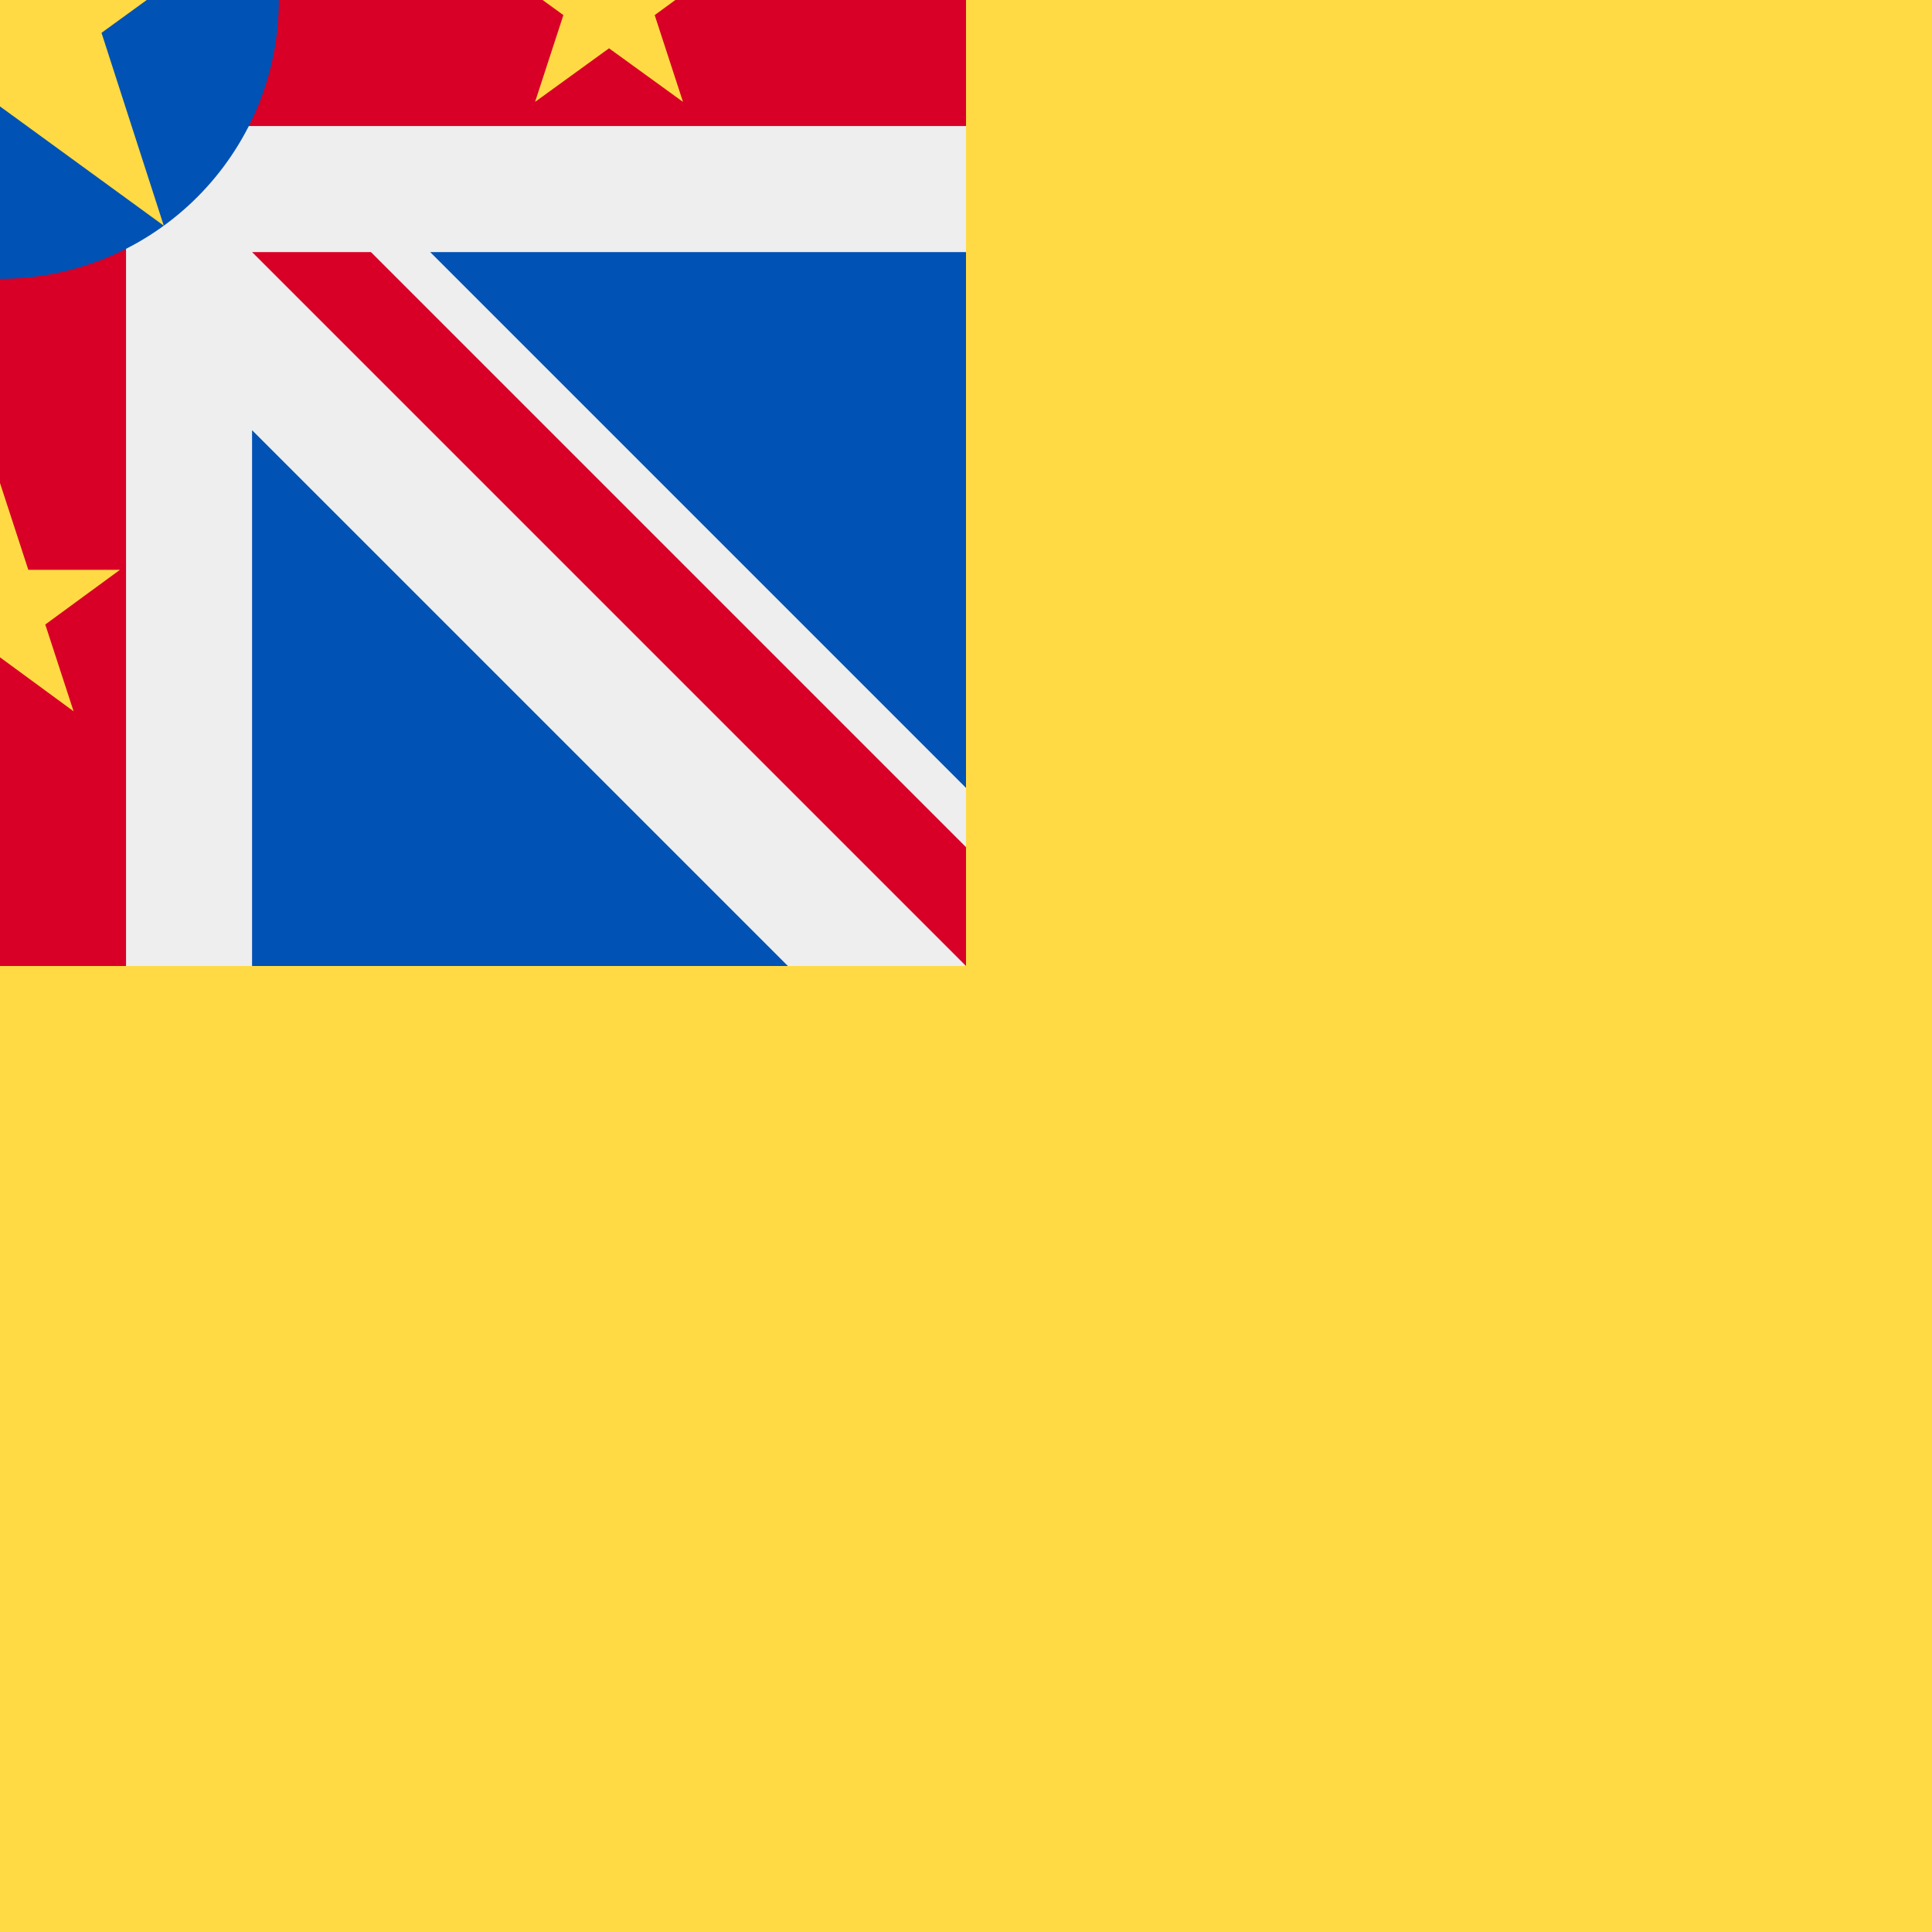
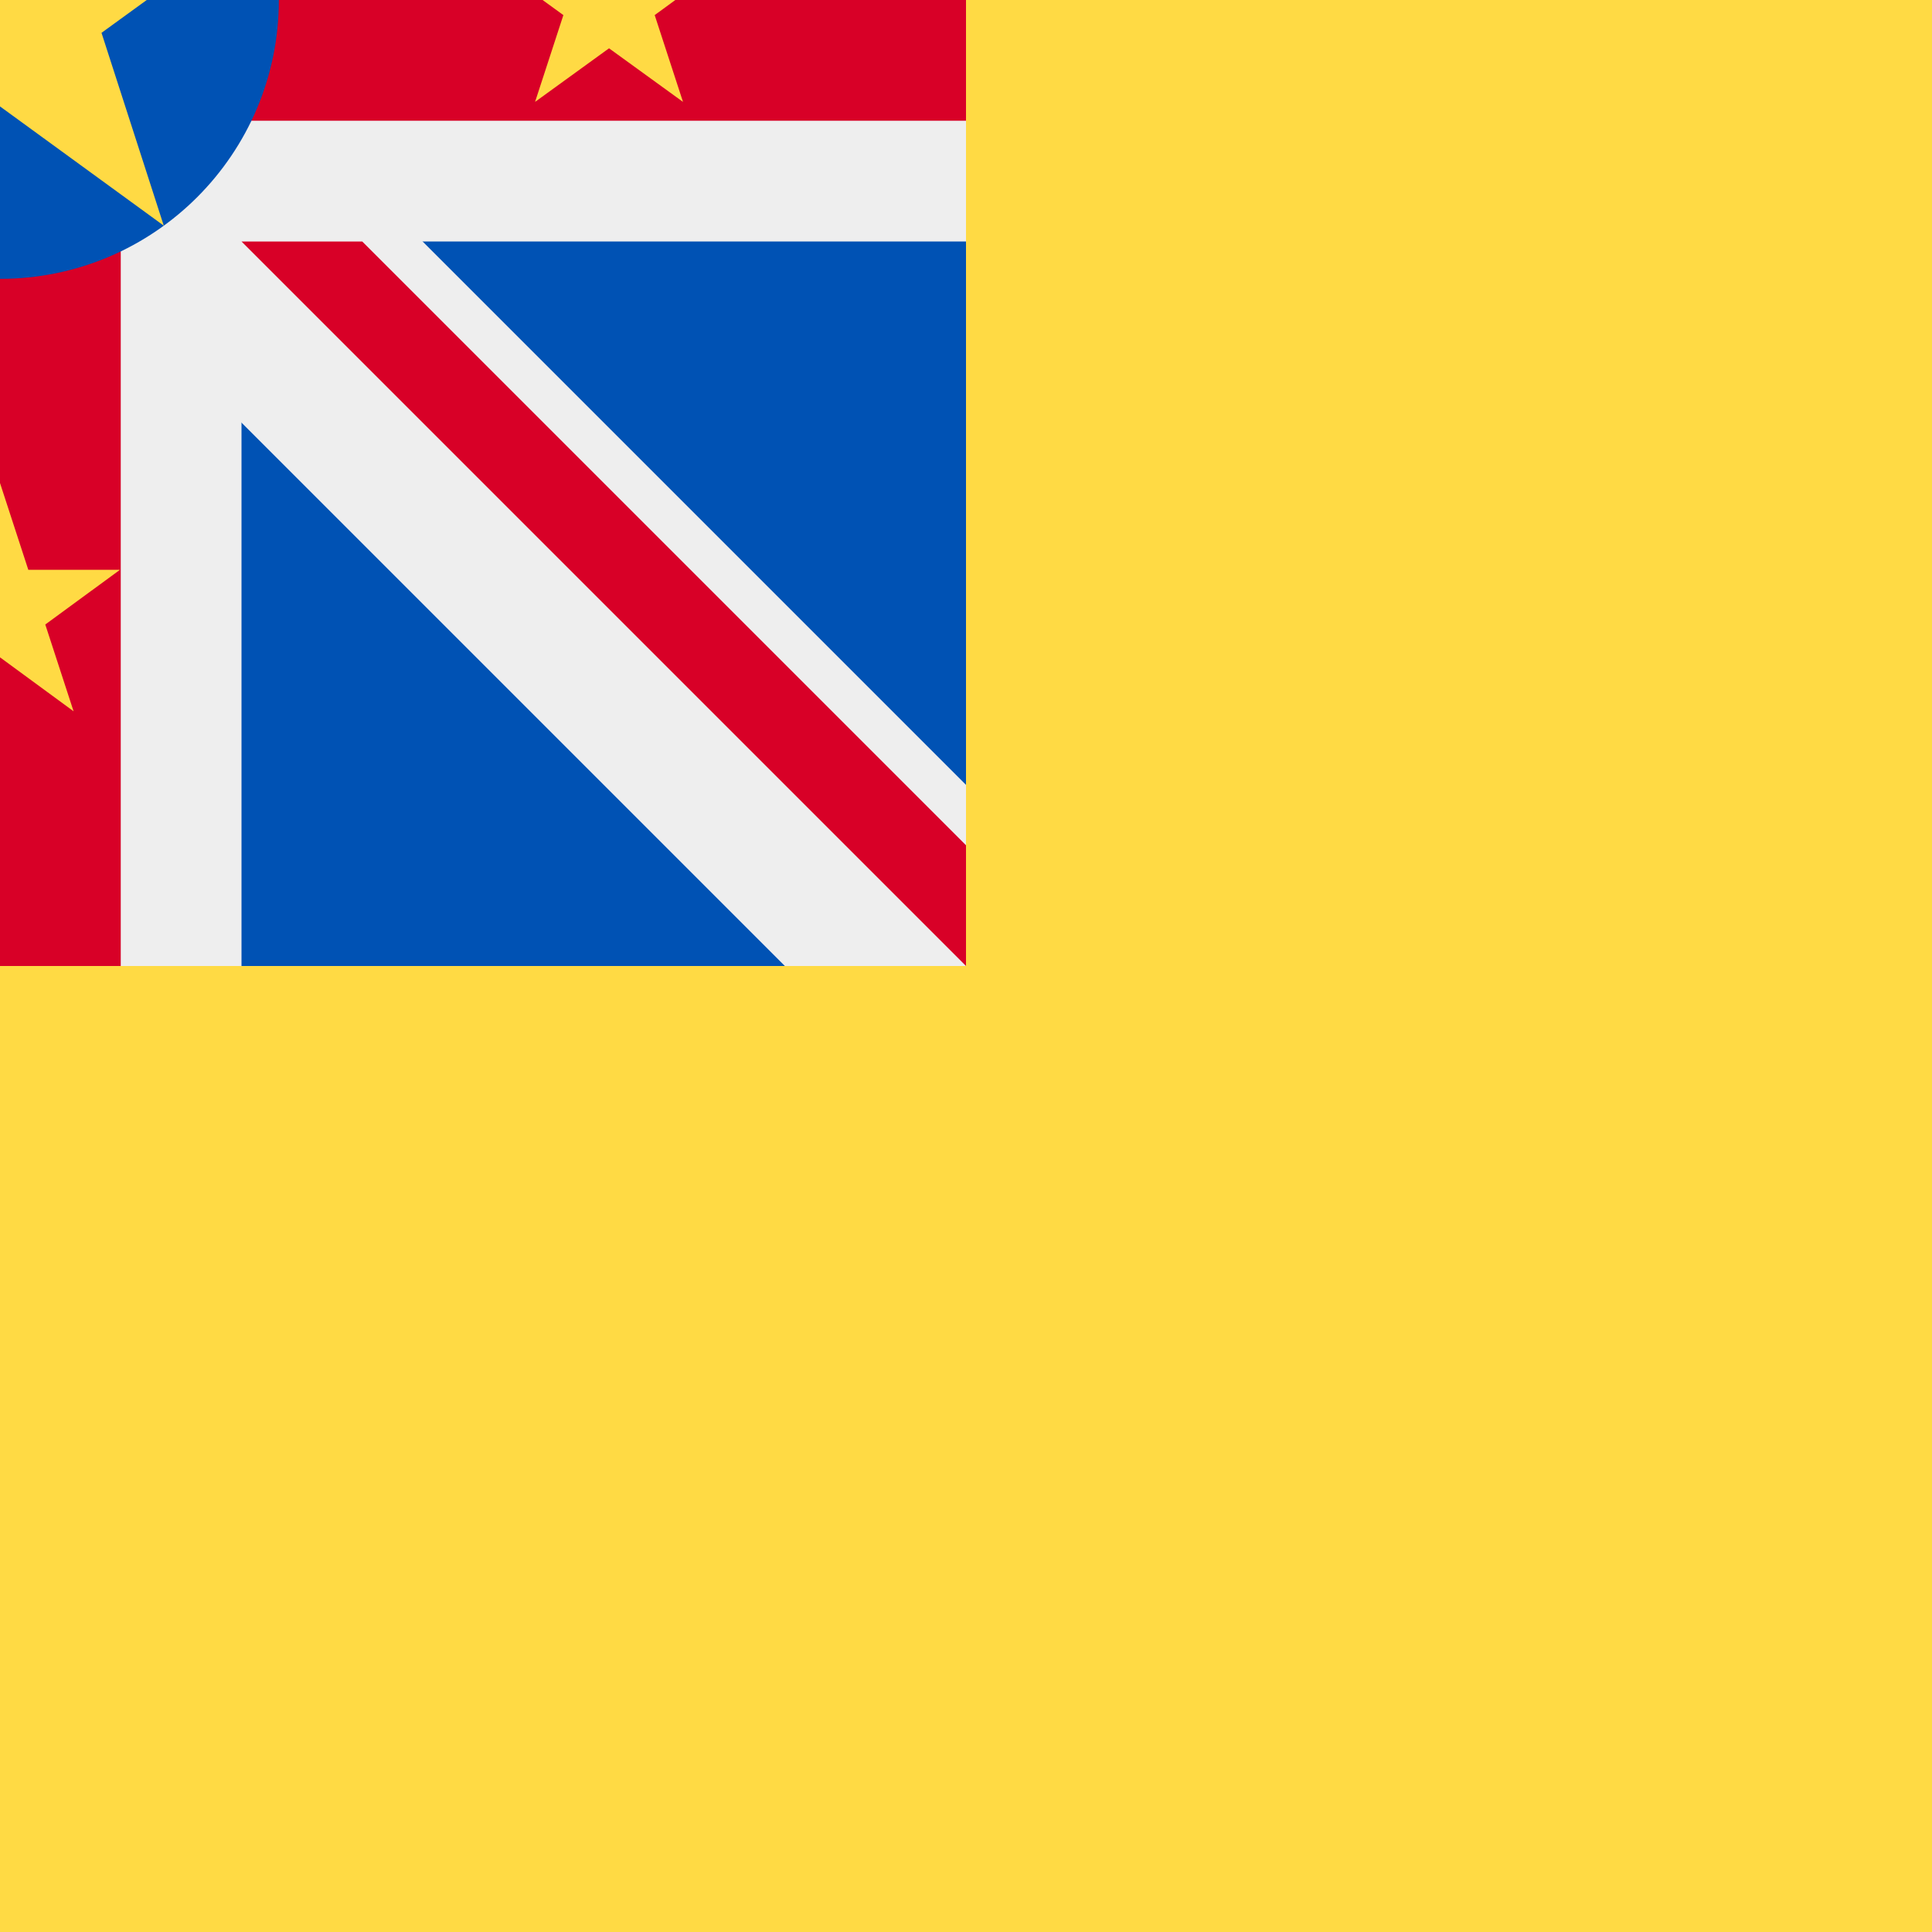
<svg xmlns="http://www.w3.org/2000/svg" width="512" height="512" fill="none">
  <g clip-path="url(#a)">
    <path fill="#FFDA44" d="M0 0h512v512H0z" />
-     <path fill="#EEE" d="M0 0h256v256H0z" />
-     <path fill="#0052B4" d="m66.8 114 142 142h-142V114ZM256 208.8v-142H114l142 142Z" />
-     <path fill="#D80027" d="M256 0H0v256h33.4V33.4H256V0Z" />
-     <path fill="#D80027" d="M256 224.5 98.3 66.8H66.8L256 256v-31.5Z" />
+     <g clip-path="url(#b)">
+       <path fill="#0052B4" d="M-256-256h512v512h-512z" />
+       <path fill="#EEE" d="M208 256h48v-48L48 0l208-208v-48h-48L0-48l-208-208h-48v48L-48 0l-208 208v48h48L0 48l208 208Z" />
+       <path fill="#EEE" d="M256 64V-64H64v-192H-64v192h-192V64h192v192H64V64h192Z" />
+       <path fill="#D80027" d="M256 32v-64H32v-224h-64v224h-224v64h224v224h64V32h224Z" />
+       <path fill="#D80027" d="M256 224v32L64 64h32l160 160Z" />
+     </g>
    <circle r="73.9" fill="#0052B4" />
    <path fill="#FFDA44" d="m0-74 16.6 51.2h53.7L26.9 8.7l16.5 51.1L0 28.2l-43.4 31.6 16.5-51-43.4-31.6h53.7L0-74Zm161.4 40.6 7.5 23h24.3L173.5 4l7.5 23-19.6-14.2L141.8 27l7.5-23-19.7-14.3H154l7.5-23.1ZM0 128l7.5 23h24.3L12 165.5l7.5 23L0 174.2l-19.6 14.2 7.5-23-19.7-14.3h24.3L0 128Z" />
  </g>
  <defs>
    <clipPath id="a">
      <path fill="#fff" d="M0 0h512v512H0z" />
    </clipPath>
+     <clipPath id="b">
+       <path fill="#fff" d="M0 0h512v512H0z" />
+     </clipPath>
  </defs>
</svg>
